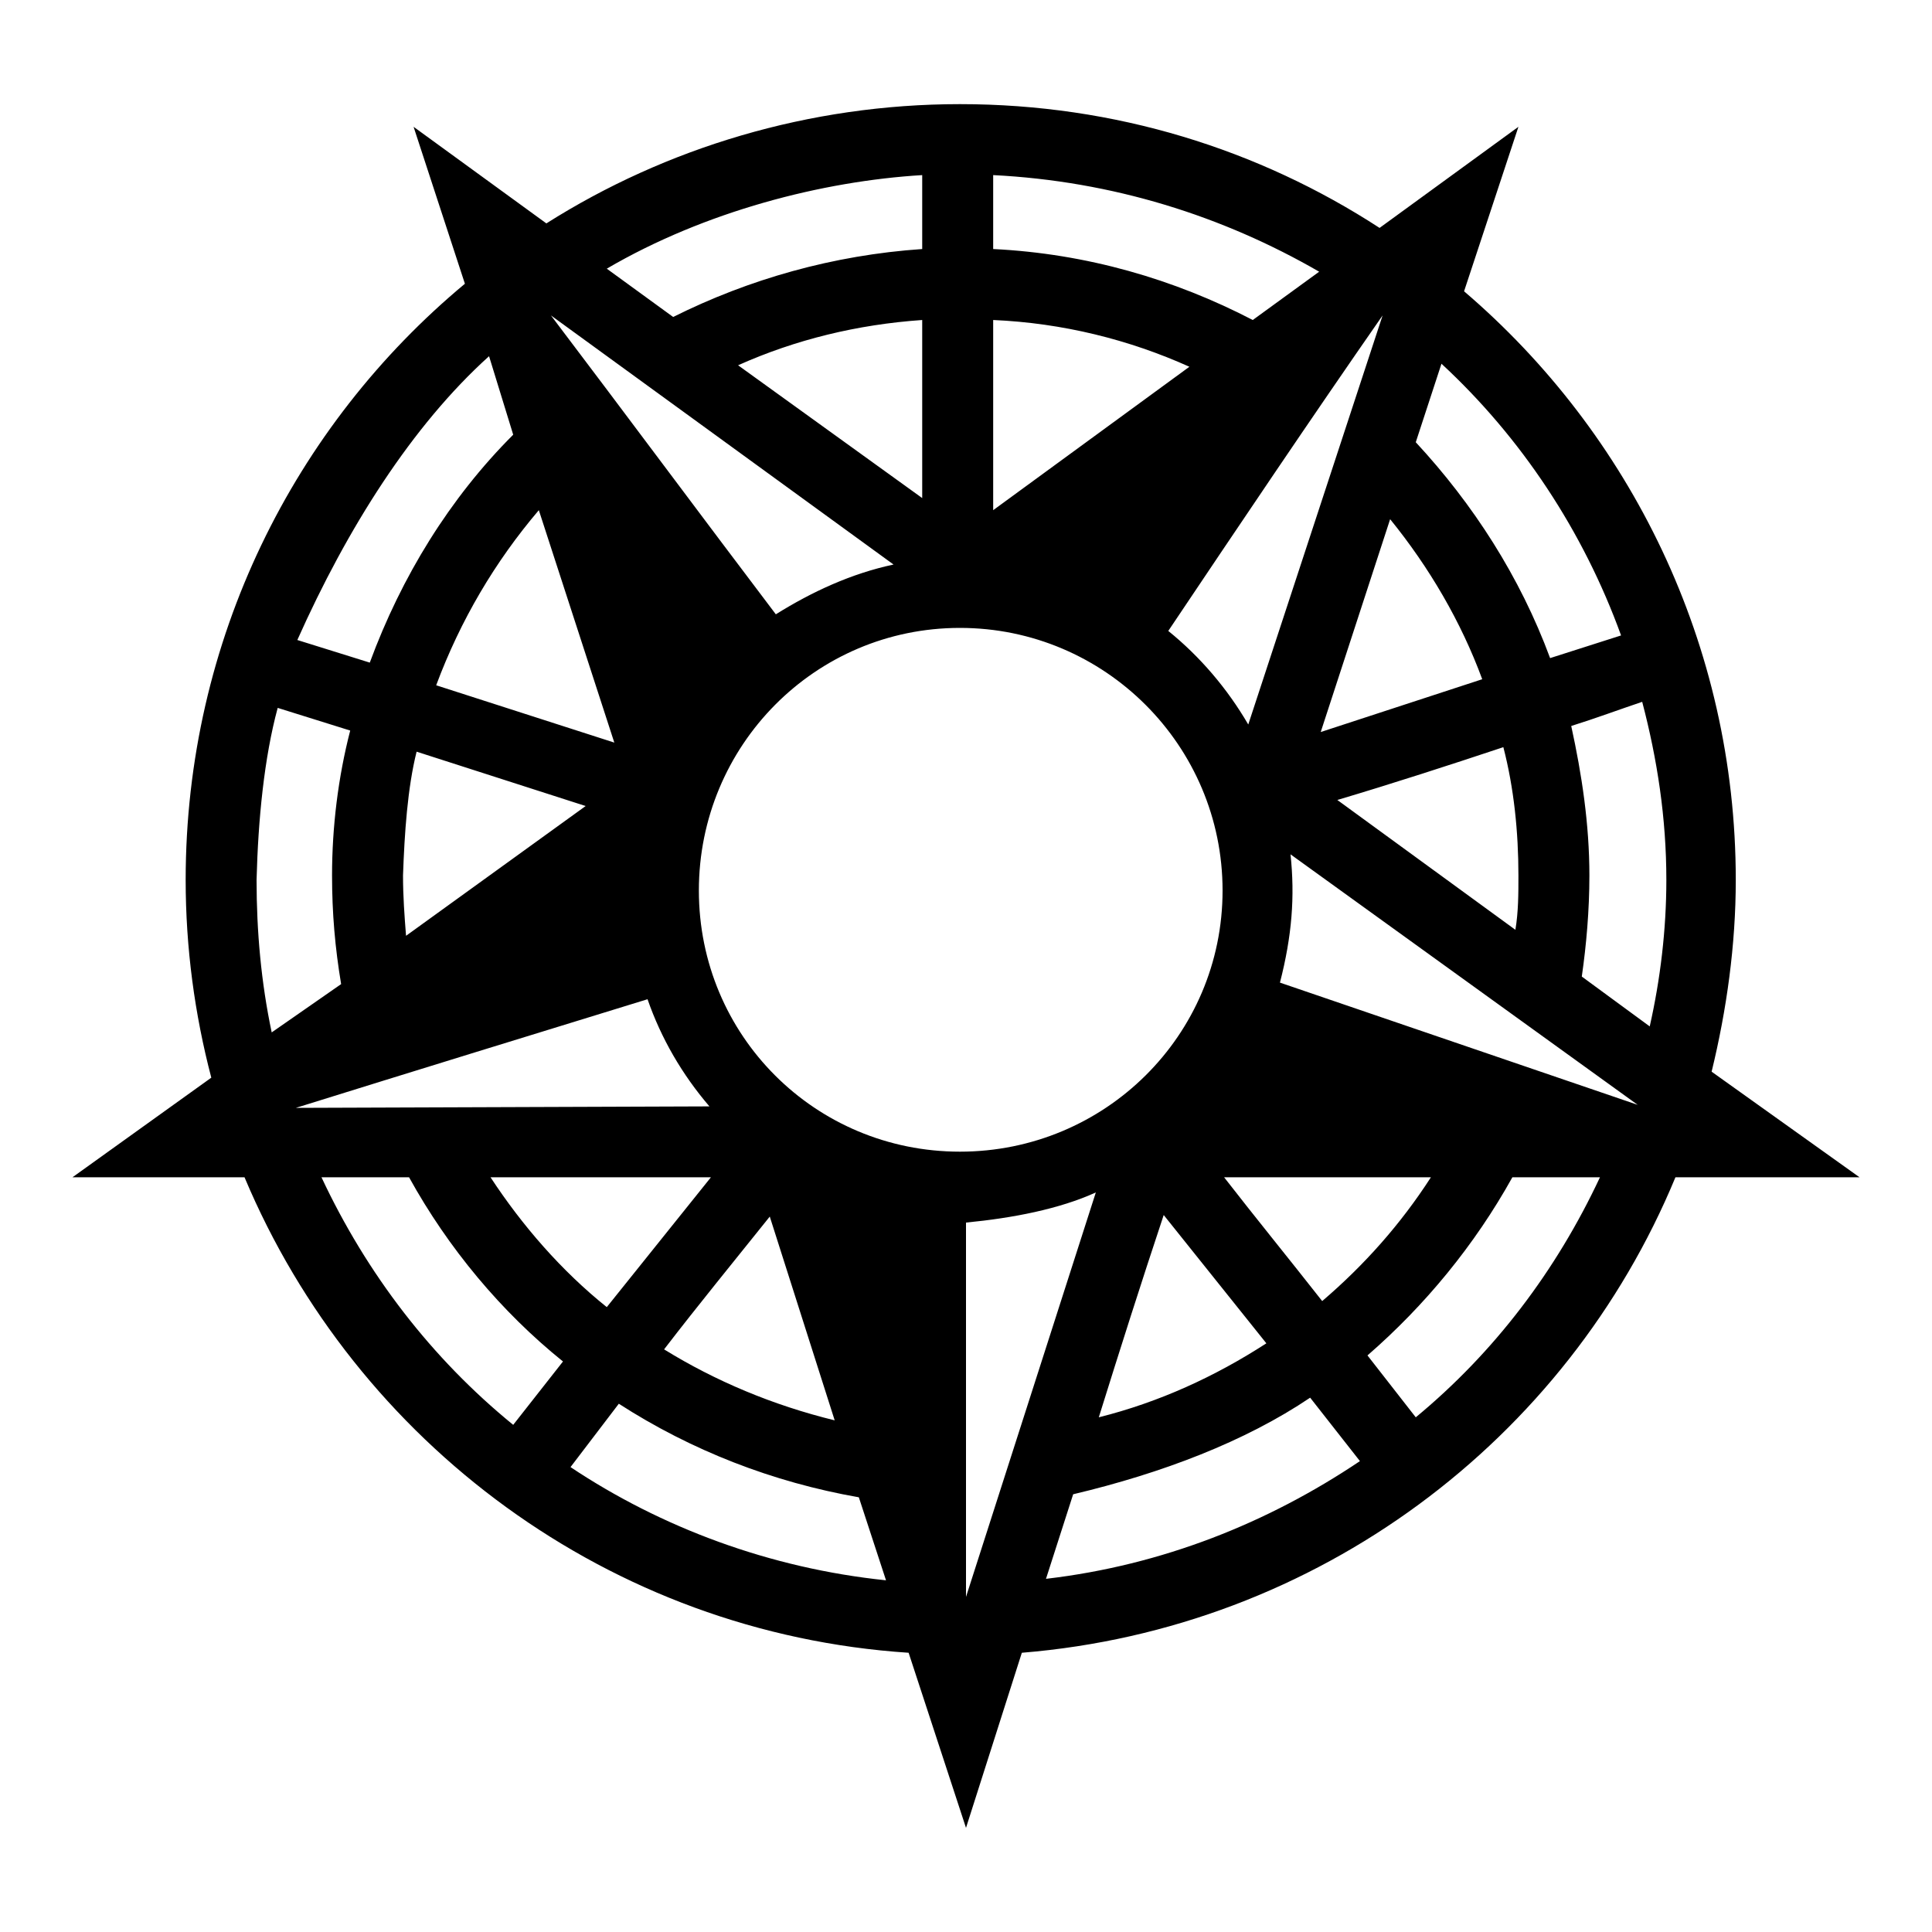
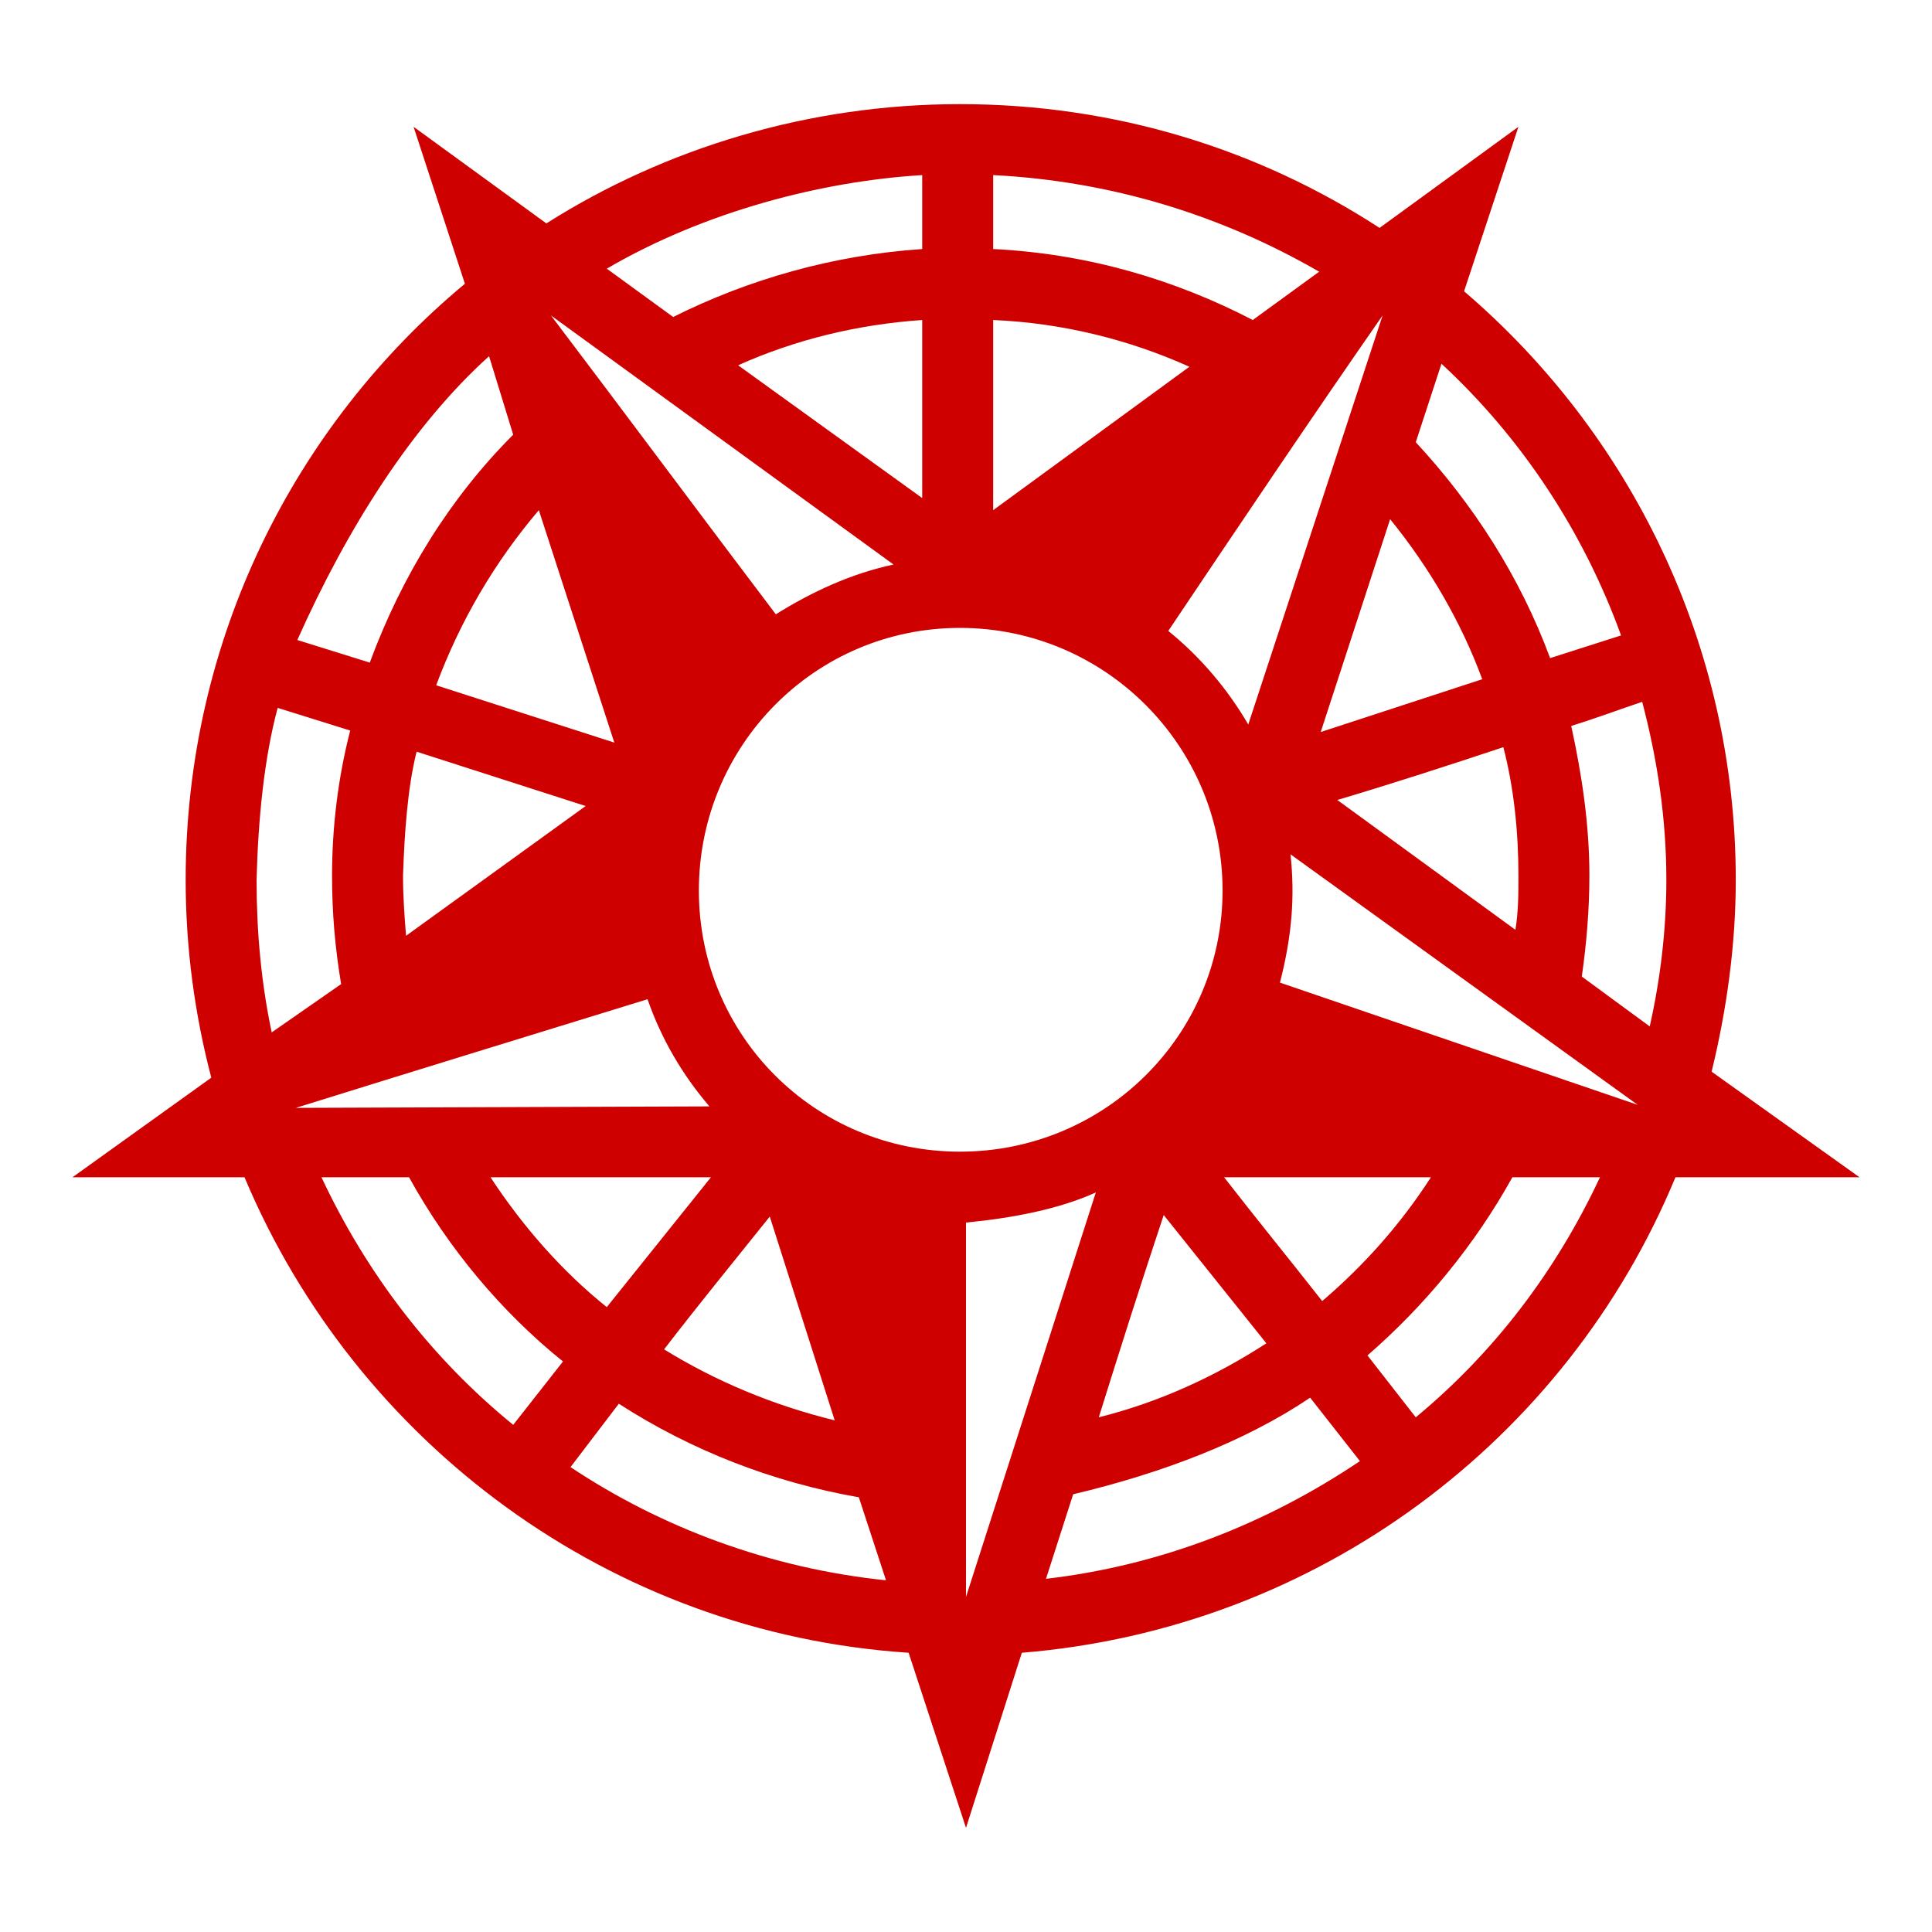
<svg xmlns="http://www.w3.org/2000/svg" width="30px" height="30px" viewBox="0 0 30 30" version="1.1">
  <g id="surface1">
-     <path style=" stroke:none;fill-rule:nonzero;fill:rgb(0%,0%,0%);fill-opacity:1;" d="M 14.906 1.617 C 12.562 1.617 10.336 2.297 8.484 3.469 L 6.422 1.969 L 7.219 4.406 C 4.57 6.609 2.883 9.938 2.883 13.664 C 2.883 14.719 3.023 15.75 3.281 16.734 L 1.125 18.281 L 3.797 18.281 C 5.531 22.406 9.469 25.359 14.109 25.664 L 15 28.383 L 15.867 25.664 C 20.461 25.289 24.328 22.359 26.016 18.281 L 28.875 18.281 L 26.578 16.641 C 26.812 15.68 26.953 14.672 26.953 13.664 C 26.953 10.008 25.312 6.727 22.734 4.523 L 23.578 1.969 L 21.422 3.539 C 19.547 2.32 17.32 1.617 14.906 1.617 Z M 15.422 2.719 C 17.273 2.812 18.984 3.352 20.484 4.219 L 19.453 4.969 C 18.234 4.336 16.875 3.938 15.422 3.867 Z M 14.32 2.719 L 14.32 3.867 C 12.938 3.961 11.625 4.336 10.453 4.922 L 9.422 4.172 C 10.945 3.281 12.773 2.812 14.32 2.719 Z M 21.469 4.898 L 19.383 11.25 C 19.055 10.688 18.633 10.195 18.141 9.797 C 19.242 8.156 20.344 6.516 21.469 4.898 Z M 8.555 4.898 L 13.875 8.766 C 13.219 8.906 12.609 9.188 12.047 9.539 C 10.875 7.992 9.727 6.445 8.555 4.898 Z M 15.422 4.969 C 16.5 5.016 17.531 5.273 18.469 5.695 L 15.422 7.922 Z M 14.32 4.969 L 14.32 7.734 L 11.461 5.672 C 12.352 5.273 13.312 5.039 14.32 4.969 Z M 7.594 5.531 L 7.969 6.75 C 6.984 7.734 6.234 8.953 5.742 10.289 L 4.617 9.938 C 5.391 8.203 6.398 6.609 7.594 5.531 Z M 22.383 5.648 C 23.625 6.797 24.586 8.25 25.172 9.867 L 24.07 10.219 C 23.602 8.953 22.875 7.828 21.984 6.867 Z M 8.367 7.922 L 9.539 11.531 L 6.773 10.641 C 7.148 9.633 7.688 8.719 8.367 7.922 Z M 21.586 8.062 C 22.195 8.812 22.688 9.656 23.016 10.547 L 20.508 11.367 Z M 14.906 9.75 C 17.156 9.75 18.984 11.578 18.984 13.828 C 18.984 16.078 17.156 17.883 14.906 17.883 C 12.656 17.883 10.852 16.078 10.852 13.828 C 10.852 11.578 12.656 9.75 14.906 9.75 Z M 25.5 10.898 C 25.734 11.789 25.875 12.703 25.875 13.664 C 25.875 14.438 25.781 15.211 25.617 15.938 L 24.562 15.164 C 24.633 14.672 24.68 14.133 24.68 13.594 C 24.68 12.797 24.562 12.023 24.398 11.273 C 24.773 11.156 25.148 11.016 25.5 10.898 Z M 4.312 10.992 L 5.438 11.344 C 5.25 12.07 5.156 12.844 5.156 13.594 C 5.156 14.18 5.203 14.719 5.297 15.281 L 4.219 16.031 C 4.055 15.258 3.984 14.461 3.984 13.664 C 4.008 12.727 4.102 11.766 4.312 10.992 Z M 23.344 11.602 C 23.508 12.234 23.578 12.914 23.578 13.594 C 23.578 13.875 23.578 14.156 23.531 14.438 L 20.766 12.422 C 21.633 12.164 22.5 11.883 23.344 11.602 Z M 6.469 11.672 L 9.094 12.516 L 6.305 14.531 C 6.281 14.227 6.258 13.922 6.258 13.594 C 6.281 12.938 6.328 12.234 6.469 11.672 Z M 20.039 13.266 L 25.43 17.156 L 19.875 15.258 C 20.062 14.531 20.109 13.922 20.039 13.266 Z M 10.055 15.516 C 10.266 16.125 10.594 16.688 11.016 17.18 L 4.594 17.203 C 6.398 16.641 8.227 16.078 10.055 15.516 Z M 11.039 18.281 L 9.422 20.297 C 8.719 19.734 8.109 19.031 7.617 18.281 C 8.766 18.281 9.891 18.281 11.039 18.281 Z M 19.008 18.281 L 22.219 18.281 C 21.75 19.008 21.188 19.641 20.531 20.203 C 20.016 19.547 19.5 18.914 19.008 18.281 Z M 23.484 18.281 L 24.844 18.281 C 24.164 19.734 23.203 21 21.984 22.008 L 21.234 21.047 C 22.125 20.273 22.898 19.336 23.484 18.281 Z M 6.352 18.281 C 6.961 19.383 7.781 20.367 8.742 21.141 L 7.969 22.125 C 6.703 21.094 5.695 19.781 4.992 18.281 Z M 17.016 18.516 L 15 24.797 L 15 18.984 C 15.727 18.914 16.453 18.773 17.016 18.516 Z M 18.07 18.867 L 19.664 20.859 C 18.867 21.375 18 21.773 17.062 22.008 C 17.391 20.953 17.719 19.922 18.07 18.867 Z M 11.953 18.891 L 12.961 22.055 C 12 21.82 11.109 21.445 10.312 20.953 C 10.852 20.25 11.391 19.594 11.953 18.891 Z M 20.344 21.703 L 21.117 22.688 C 19.688 23.648 18.047 24.305 16.242 24.516 L 16.664 23.203 C 18.047 22.875 19.336 22.383 20.344 21.703 Z M 9.609 21.797 C 10.734 22.523 12 23.016 13.336 23.25 L 13.758 24.539 C 11.953 24.352 10.266 23.719 8.859 22.781 Z M 9.609 21.797 " />
+     <path style=" stroke:none;fill-rule:nonzero;fill:#cf0000;fill-opacity:1;" d="M 14.906 1.617 C 12.562 1.617 10.336 2.297 8.484 3.469 L 6.422 1.969 L 7.219 4.406 C 4.57 6.609 2.883 9.938 2.883 13.664 C 2.883 14.719 3.023 15.75 3.281 16.734 L 1.125 18.281 L 3.797 18.281 C 5.531 22.406 9.469 25.359 14.109 25.664 L 15 28.383 L 15.867 25.664 C 20.461 25.289 24.328 22.359 26.016 18.281 L 28.875 18.281 L 26.578 16.641 C 26.812 15.68 26.953 14.672 26.953 13.664 C 26.953 10.008 25.312 6.727 22.734 4.523 L 23.578 1.969 L 21.422 3.539 C 19.547 2.32 17.32 1.617 14.906 1.617 Z M 15.422 2.719 C 17.273 2.812 18.984 3.352 20.484 4.219 L 19.453 4.969 C 18.234 4.336 16.875 3.938 15.422 3.867 Z M 14.32 2.719 L 14.32 3.867 C 12.938 3.961 11.625 4.336 10.453 4.922 L 9.422 4.172 C 10.945 3.281 12.773 2.812 14.32 2.719 Z M 21.469 4.898 L 19.383 11.25 C 19.055 10.688 18.633 10.195 18.141 9.797 C 19.242 8.156 20.344 6.516 21.469 4.898 Z M 8.555 4.898 L 13.875 8.766 C 13.219 8.906 12.609 9.188 12.047 9.539 C 10.875 7.992 9.727 6.445 8.555 4.898 Z M 15.422 4.969 C 16.5 5.016 17.531 5.273 18.469 5.695 L 15.422 7.922 Z M 14.32 4.969 L 14.32 7.734 L 11.461 5.672 C 12.352 5.273 13.312 5.039 14.32 4.969 Z M 7.594 5.531 L 7.969 6.75 C 6.984 7.734 6.234 8.953 5.742 10.289 L 4.617 9.938 C 5.391 8.203 6.398 6.609 7.594 5.531 Z M 22.383 5.648 C 23.625 6.797 24.586 8.25 25.172 9.867 L 24.07 10.219 C 23.602 8.953 22.875 7.828 21.984 6.867 Z M 8.367 7.922 L 9.539 11.531 L 6.773 10.641 C 7.148 9.633 7.688 8.719 8.367 7.922 Z M 21.586 8.062 C 22.195 8.812 22.688 9.656 23.016 10.547 L 20.508 11.367 Z M 14.906 9.75 C 17.156 9.75 18.984 11.578 18.984 13.828 C 18.984 16.078 17.156 17.883 14.906 17.883 C 12.656 17.883 10.852 16.078 10.852 13.828 C 10.852 11.578 12.656 9.75 14.906 9.75 Z M 25.5 10.898 C 25.734 11.789 25.875 12.703 25.875 13.664 C 25.875 14.438 25.781 15.211 25.617 15.938 L 24.562 15.164 C 24.633 14.672 24.68 14.133 24.68 13.594 C 24.68 12.797 24.562 12.023 24.398 11.273 C 24.773 11.156 25.148 11.016 25.5 10.898 Z M 4.312 10.992 L 5.438 11.344 C 5.25 12.07 5.156 12.844 5.156 13.594 C 5.156 14.18 5.203 14.719 5.297 15.281 L 4.219 16.031 C 4.055 15.258 3.984 14.461 3.984 13.664 C 4.008 12.727 4.102 11.766 4.312 10.992 Z M 23.344 11.602 C 23.508 12.234 23.578 12.914 23.578 13.594 C 23.578 13.875 23.578 14.156 23.531 14.438 L 20.766 12.422 C 21.633 12.164 22.5 11.883 23.344 11.602 Z M 6.469 11.672 L 9.094 12.516 L 6.305 14.531 C 6.281 14.227 6.258 13.922 6.258 13.594 C 6.281 12.938 6.328 12.234 6.469 11.672 Z M 20.039 13.266 L 25.43 17.156 L 19.875 15.258 C 20.062 14.531 20.109 13.922 20.039 13.266 Z M 10.055 15.516 C 10.266 16.125 10.594 16.688 11.016 17.18 L 4.594 17.203 C 6.398 16.641 8.227 16.078 10.055 15.516 Z M 11.039 18.281 L 9.422 20.297 C 8.719 19.734 8.109 19.031 7.617 18.281 C 8.766 18.281 9.891 18.281 11.039 18.281 Z M 19.008 18.281 L 22.219 18.281 C 21.75 19.008 21.188 19.641 20.531 20.203 C 20.016 19.547 19.5 18.914 19.008 18.281 Z M 23.484 18.281 L 24.844 18.281 C 24.164 19.734 23.203 21 21.984 22.008 L 21.234 21.047 C 22.125 20.273 22.898 19.336 23.484 18.281 Z M 6.352 18.281 C 6.961 19.383 7.781 20.367 8.742 21.141 L 7.969 22.125 C 6.703 21.094 5.695 19.781 4.992 18.281 Z M 17.016 18.516 L 15 24.797 L 15 18.984 C 15.727 18.914 16.453 18.773 17.016 18.516 Z M 18.07 18.867 L 19.664 20.859 C 18.867 21.375 18 21.773 17.062 22.008 C 17.391 20.953 17.719 19.922 18.07 18.867 Z M 11.953 18.891 L 12.961 22.055 C 12 21.82 11.109 21.445 10.312 20.953 C 10.852 20.25 11.391 19.594 11.953 18.891 Z M 20.344 21.703 L 21.117 22.688 C 19.688 23.648 18.047 24.305 16.242 24.516 L 16.664 23.203 C 18.047 22.875 19.336 22.383 20.344 21.703 Z M 9.609 21.797 C 10.734 22.523 12 23.016 13.336 23.25 L 13.758 24.539 C 11.953 24.352 10.266 23.719 8.859 22.781 Z M 9.609 21.797 " />
  </g>
</svg>
